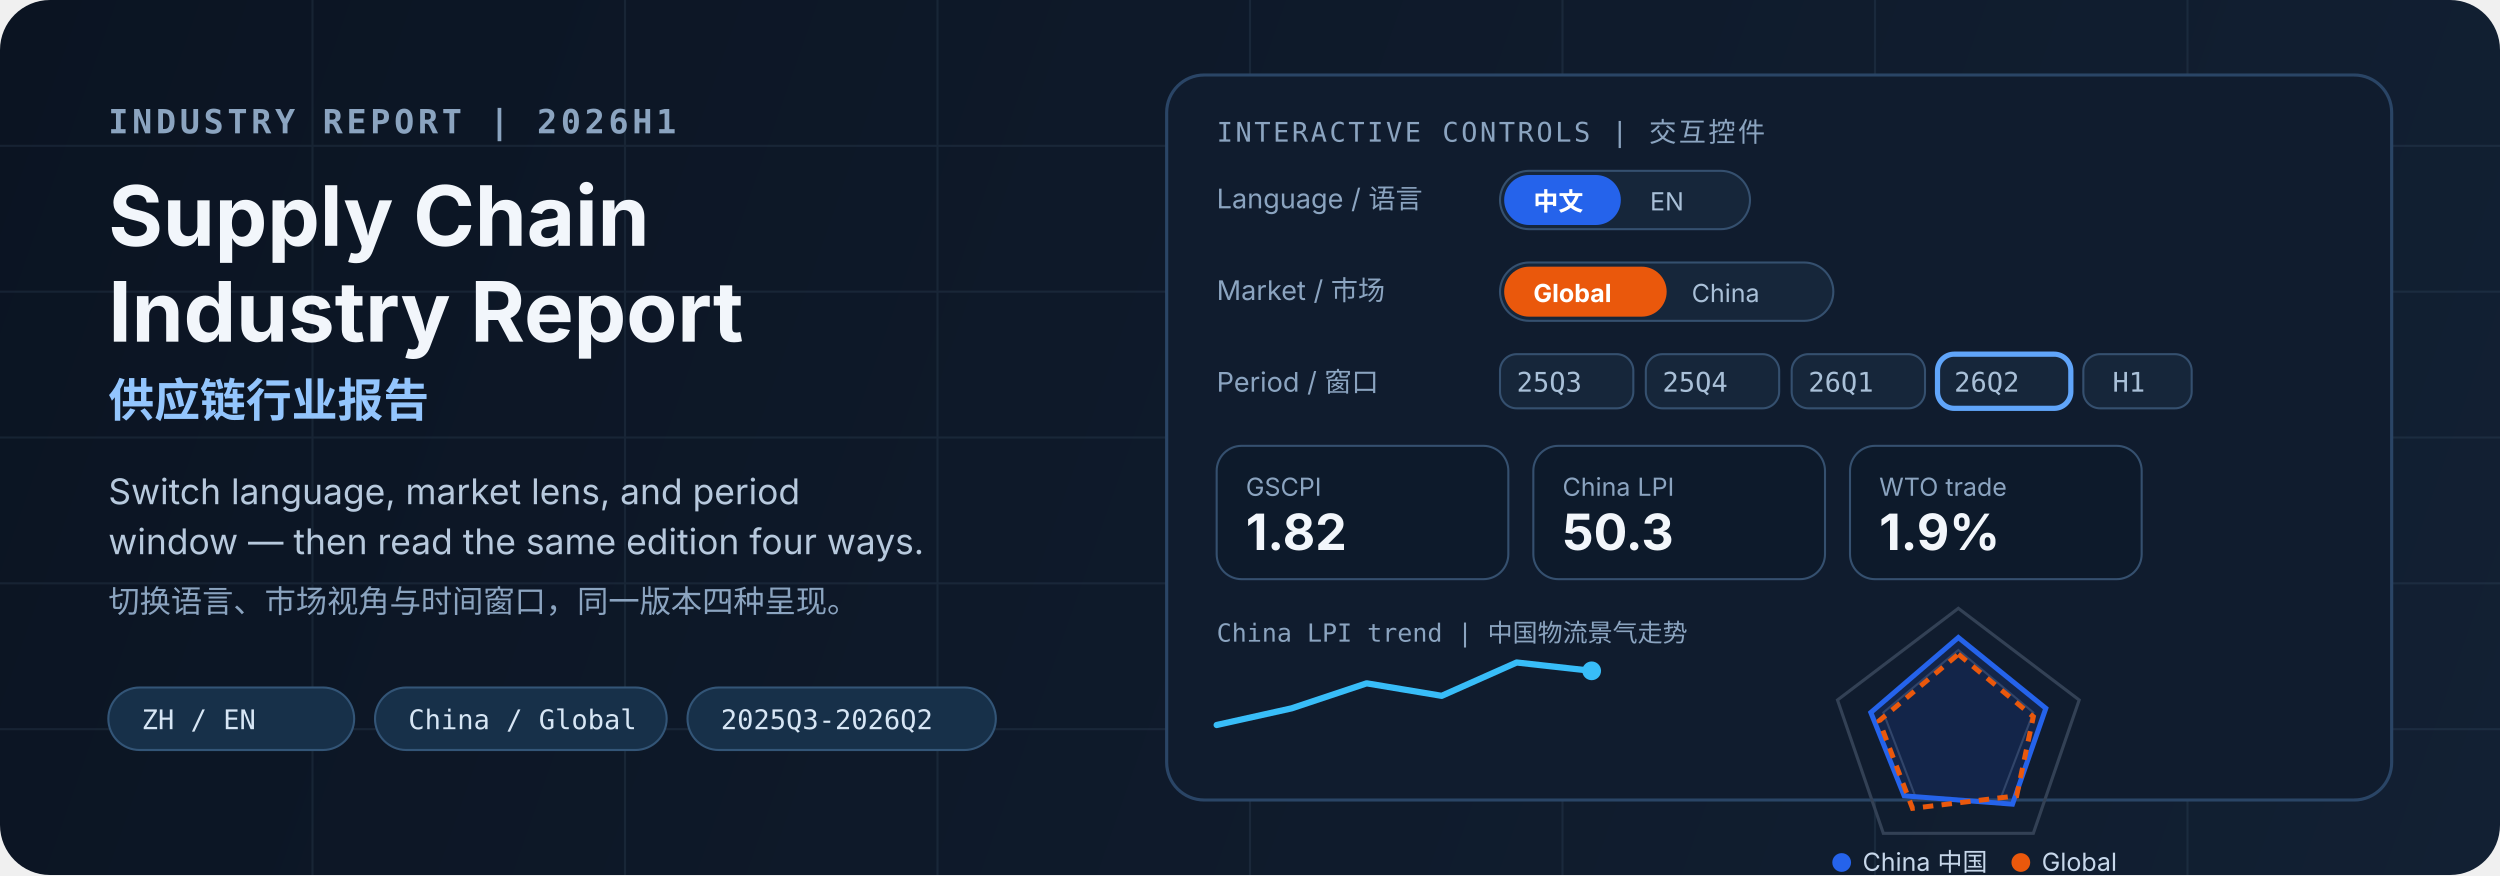
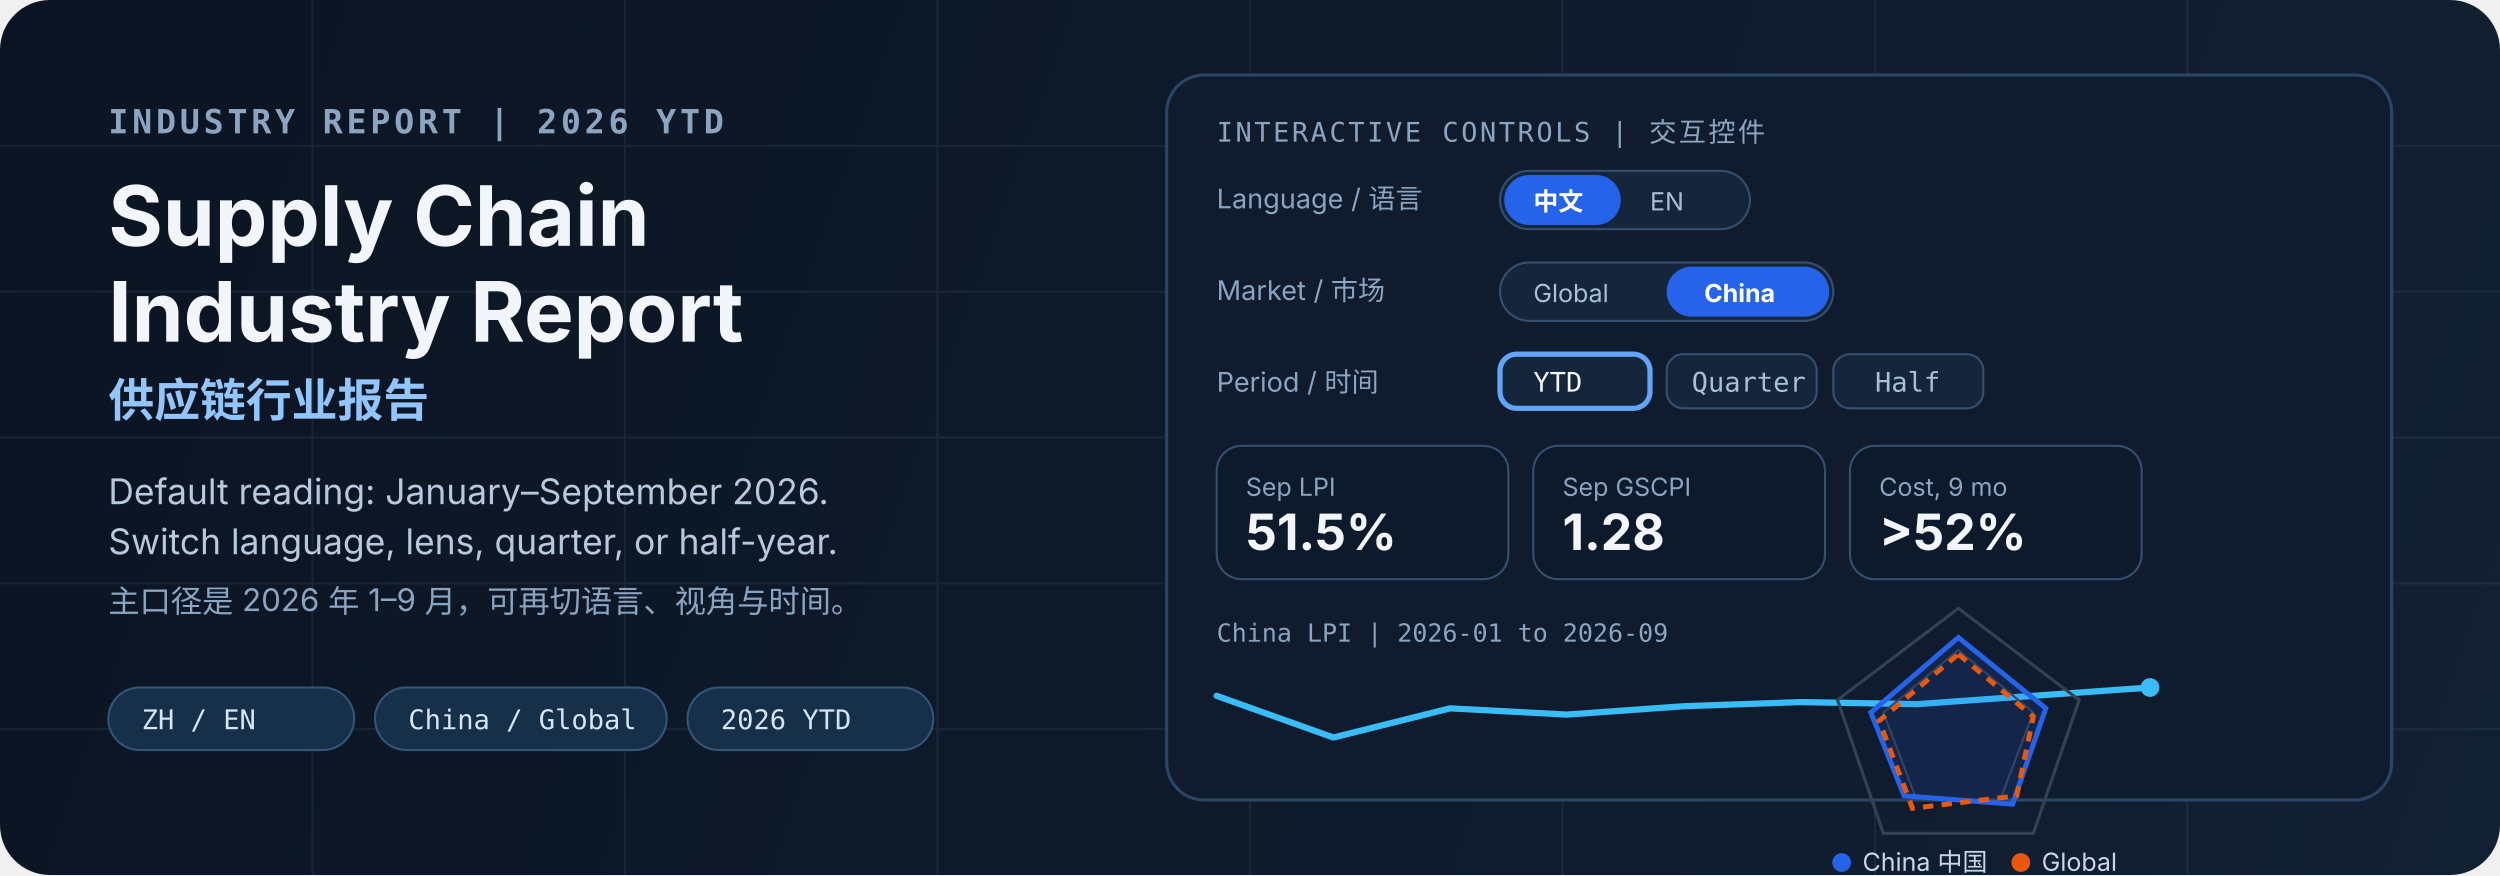
<svg xmlns="http://www.w3.org/2000/svg" width="1200" height="420" viewBox="0 0 1200 420" role="img" aria-labelledby="title desc">
  <defs>
    <clipPath id="frame-clip">
      <rect width="1200" height="420" rx="24" />
    </clipPath>
    <linearGradient id="bg" x1="0" y1="0" x2="1200" y2="420" gradientUnits="userSpaceOnUse">
      <stop stop-color="#0B1422" />
      <stop offset="1" stop-color="#122033" />
    </linearGradient>
  </defs>
  <g id="base" clip-path="url(#frame-clip)">
    <rect width="1200" height="420" rx="24" fill="url(#bg)" />
    <g opacity="0.10" stroke="#7FA0C4" stroke-width="1">
      <path d="M0 70 H1200 M0 140 H1200 M0 210 H1200 M0 280 H1200 M0 350 H1200" />
      <path d="M150 0 V420 M300 0 V420 M450 0 V420 M600 0 V420 M750 0 V420 M900 0 V420 M1050 0 V420" />
    </g>
    <g font-family="-apple-system, BlinkMacSystemFont, 'Segoe UI', 'PingFang SC', sans-serif">
-       <text x="52" y="64" fill="#8BA4C0" font-size="16" font-weight="600" letter-spacing="1.8" font-family="ui-monospace, SFMono-Regular, Menlo, monospace">INDUSTRY REPORT  |  2026H1</text>
+       <text x="52" y="64" fill="#8BA4C0" font-size="16" font-weight="600" letter-spacing="1.8" font-family="ui-monospace, SFMono-Regular, Menlo, monospace">INDUSTRY REPORT  |  2026 YTD</text>
      <text x="52" y="118" fill="#F2F6FB" font-size="40" font-weight="700">Supply Chain</text>
      <text x="52" y="164" fill="#F2F6FB" font-size="40" font-weight="700">Industry Report</text>
      <text x="52" y="200" fill="#93C5FD" font-size="22" font-weight="600">供应链行业报告</text>
-       <text x="52" y="242" fill="#B7C9DD" font-size="17">Switch language, market lens, and period</text>
-       <text x="52" y="266" fill="#B7C9DD" font-size="17">window — then read the same edition four ways.</text>
-       <text x="52" y="294" fill="#8BA4C0" font-size="15">切换语言、市场视角与时间窗口，同一版本四种呈现。</text>
+       <text x="52" y="242" fill="#B7C9DD" font-size="17">Default reading: January–September 2026.</text>
+       <text x="52" y="266" fill="#B7C9DD" font-size="17">Switch language, lens, quarter, or half-year.</text>
+       <text x="52" y="294" fill="#8BA4C0" font-size="15">主口径是 2026 年 1–9 月，可再切语言、视角与时间。</text>
    </g>
    <g font-family="ui-monospace, SFMono-Regular, Menlo, monospace" font-size="13">
      <rect x="52" y="330" width="118" height="30" rx="15" fill="#173049" stroke="#335577" />
      <text x="68" y="350" fill="#D7E6F5">ZH / EN</text>
      <rect x="180" y="330" width="140" height="30" rx="15" fill="#173049" stroke="#335577" />
      <text x="196" y="350" fill="#D7E6F5">China / Global</text>
-       <rect x="330" y="330" width="148" height="30" rx="15" fill="#173049" stroke="#335577" />
-       <text x="346" y="350" fill="#D7E6F5">2025Q3-2026Q2</text>
+       <rect x="330" y="330" width="118" height="30" rx="15" fill="#173049" stroke="#335577" />
+       <text x="346" y="350" fill="#D7E6F5">2026 YTD</text>
    </g>
    <rect x="560" y="36" width="588" height="348" rx="18" fill="#101C2E" stroke="#2A4566" stroke-width="1.5" />
    <text x="584" y="68" fill="#8BA4C0" font-size="13" font-family="ui-monospace, SFMono-Regular, Menlo, monospace" letter-spacing="1.2">INTERACTIVE CONTROLS  |  交互控件</text>
  </g>
  <g id="lang-toggle" font-family="-apple-system, BlinkMacSystemFont, 'Segoe UI', 'PingFang SC', sans-serif">
    <text x="584" y="100" fill="#8BA4C0" font-size="13">Language / 语言</text>
    <rect x="720" y="82" width="120" height="28" rx="14" fill="#16263A" stroke="#35506F" />
    <rect id="lang-knob" x="722" y="84" width="56" height="24" rx="12" fill="#2563EB" />
    <text x="736" y="101" fill="#FFFFFF" font-size="12" font-weight="700">中文</text>
    <text x="792" y="101" fill="#A9C0D8" font-size="12">EN</text>
  </g>
  <g id="scope-toggle" font-family="-apple-system, BlinkMacSystemFont, 'Segoe UI', sans-serif">
    <text x="584" y="144" fill="#8BA4C0" font-size="13">Market / 市场</text>
    <rect x="720" y="126" width="160" height="28" rx="14" fill="#16263A" stroke="#35506F" />
-     <rect id="scope-knob" x="722" y="128" width="78" height="24" rx="12" fill="#EA580C" />
-     <text x="736" y="145" fill="#FFFFFF" font-size="12" font-weight="700">Global</text>
-     <text x="812" y="145" fill="#A9C0D8" font-size="12">China</text>
+     <rect id="scope-knob" x="800" y="128" width="78" height="24" rx="12" fill="#2563EB" />
+     <text x="736" y="145" fill="#A9C0D8" font-size="12">Global</text>
+     <text x="818" y="145" fill="#FFFFFF" font-size="12" font-weight="700">China</text>
  </g>
  <g id="period-row" font-family="ui-monospace, SFMono-Regular, Menlo, monospace" font-size="13">
-     <text x="584" y="188" fill="#8BA4C0" font-size="13" font-family="-apple-system, BlinkMacSystemFont, 'Segoe UI', sans-serif">Period / 窗口</text>
-     <rect x="720" y="170" width="64" height="26" rx="8" fill="#16263A" stroke="#35506F" />
-     <text x="728" y="188" fill="#A9C0D8">25Q3</text>
-     <rect x="790" y="170" width="64" height="26" rx="8" fill="#16263A" stroke="#35506F" />
-     <text x="798" y="188" fill="#A9C0D8">25Q4</text>
-     <rect x="860" y="170" width="64" height="26" rx="8" fill="#16263A" stroke="#35506F" />
-     <text x="868" y="188" fill="#A9C0D8">26Q1</text>
-     <rect x="930" y="170" width="64" height="26" rx="8" fill="#16263A" stroke="#35506F" />
-     <text x="938" y="188" fill="#A9C0D8">26Q2</text>
-     <rect x="1000" y="170" width="52" height="26" rx="8" fill="#16263A" stroke="#35506F" />
-     <text x="1014" y="188" fill="#A9C0D8">H1</text>
-     <rect id="period-cursor" x="930" y="170" width="64" height="26" rx="8" fill="none" stroke="#60A5FA" stroke-width="2.5" />
+     <text x="584" y="188" fill="#8BA4C0" font-size="13" font-family="-apple-system, BlinkMacSystemFont, 'Segoe UI', sans-serif">Period / 时间</text>
+     <rect x="720" y="170" width="72" height="26" rx="8" fill="#16263A" stroke="#35506F" />
+     <text x="736" y="188" fill="#F2F6FB">YTD</text>
+     <rect x="800" y="170" width="72" height="26" rx="8" fill="#16263A" stroke="#35506F" />
+     <text x="812" y="188" fill="#A9C0D8">Quarter</text>
+     <rect x="880" y="170" width="72" height="26" rx="8" fill="#16263A" stroke="#35506F" />
+     <text x="900" y="188" fill="#A9C0D8">Half</text>
+     <rect id="period-cursor" x="720" y="170" width="72" height="26" rx="8" fill="none" stroke="#60A5FA" stroke-width="2.5" />
  </g>
  <g id="kpi-row" font-family="-apple-system, BlinkMacSystemFont, 'Segoe UI', sans-serif">
    <g transform="translate(584 214)">
      <rect width="140" height="64" rx="12" fill="#0D1A2B" stroke="#35506F" />
-       <text x="14" y="24" fill="#8BA4C0" font-size="12">GSCPI</text>
-       <text x="14" y="50" fill="#F2F6FB" font-size="24" font-weight="700">1.82</text>
+       <text x="14" y="24" fill="#8BA4C0" font-size="12">Sep LPI</text>
+       <text x="14" y="50" fill="#F2F6FB" font-size="24" font-weight="700">51.5%</text>
    </g>
    <g transform="translate(736 214)">
      <rect width="140" height="64" rx="12" fill="#0D1A2B" stroke="#35506F" />
-       <text x="14" y="24" fill="#8BA4C0" font-size="12">China LPI</text>
-       <text x="14" y="50" fill="#F2F6FB" font-size="24" font-weight="700">50.3</text>
+       <text x="14" y="24" fill="#8BA4C0" font-size="12">Sep GSCPI</text>
+       <text x="14" y="50" fill="#F2F6FB" font-size="24" font-weight="700">1.28</text>
    </g>
    <g transform="translate(888 214)">
      <rect width="140" height="64" rx="12" fill="#0D1A2B" stroke="#35506F" />
-       <text x="14" y="24" fill="#8BA4C0" font-size="12">WTO trade</text>
-       <text x="14" y="50" fill="#F2F6FB" font-size="24" font-weight="700">1.9%</text>
+       <text x="14" y="24" fill="#8BA4C0" font-size="12">Cost, 9 mo</text>
+       <text x="14" y="50" fill="#F2F6FB" font-size="24" font-weight="700">&gt;52%</text>
    </g>
  </g>
  <g id="sparkline">
-     <text x="584" y="308" fill="#8BA4C0" font-size="12" font-family="ui-monospace, SFMono-Regular, Menlo, monospace">China LPI trend  |  中国物流景气走势</text>
-     <polyline points="584,348 620,340 656,328 692,334 728,318 764,322" fill="none" stroke="#38BDF8" stroke-width="3" stroke-linecap="round" stroke-linejoin="round" />
-     <circle cx="764" cy="322" r="4.5" fill="#38BDF8" />
+     <text x="584" y="308" fill="#8BA4C0" font-size="12" font-family="ui-monospace, SFMono-Regular, Menlo, monospace">China LPI  |  2026-01 to 2026-09</text>
+     <polyline points="584,334 640,354 696,340 752,343 808,339 864,337 920,338 976,334 1032,330" fill="none" stroke="#38BDF8" stroke-width="3" stroke-linecap="round" stroke-linejoin="round" />
+     <circle cx="1032" cy="330" r="4.5" fill="#38BDF8" />
  </g>
  <g id="radar" transform="translate(860 286)">
    <polygon points="80,6 138,50 116,114 44,114 22,50" fill="none" stroke="#334155" stroke-width="1.5" />
    <polygon points="80,26 116,56 100,98 60,98 44,56" fill="none" stroke="#334155" stroke-width="1" />
    <polygon id="radar-cn" points="80,20 122,54 106,100 54,96 38,56" fill="#2563EB" fill-opacity="0.14" stroke="#2563EB" stroke-width="2.4" />
    <polygon id="radar-global" points="80,28 116,58 108,96 58,102 42,60" fill="none" stroke="#EA580C" stroke-width="2.4" stroke-dasharray="5 4" />
    <circle cx="24" cy="128" r="4.5" fill="#2563EB" />
    <text x="34" y="132" fill="#C7D7EA" font-size="12" font-family="-apple-system, BlinkMacSystemFont, 'Segoe UI', 'PingFang SC', sans-serif">China 中国</text>
    <circle cx="110" cy="128" r="4.5" fill="#EA580C" />
    <text x="120" y="132" fill="#C7D7EA" font-size="12" font-family="-apple-system, BlinkMacSystemFont, 'Segoe UI', sans-serif">Global</text>
  </g>
</svg>
